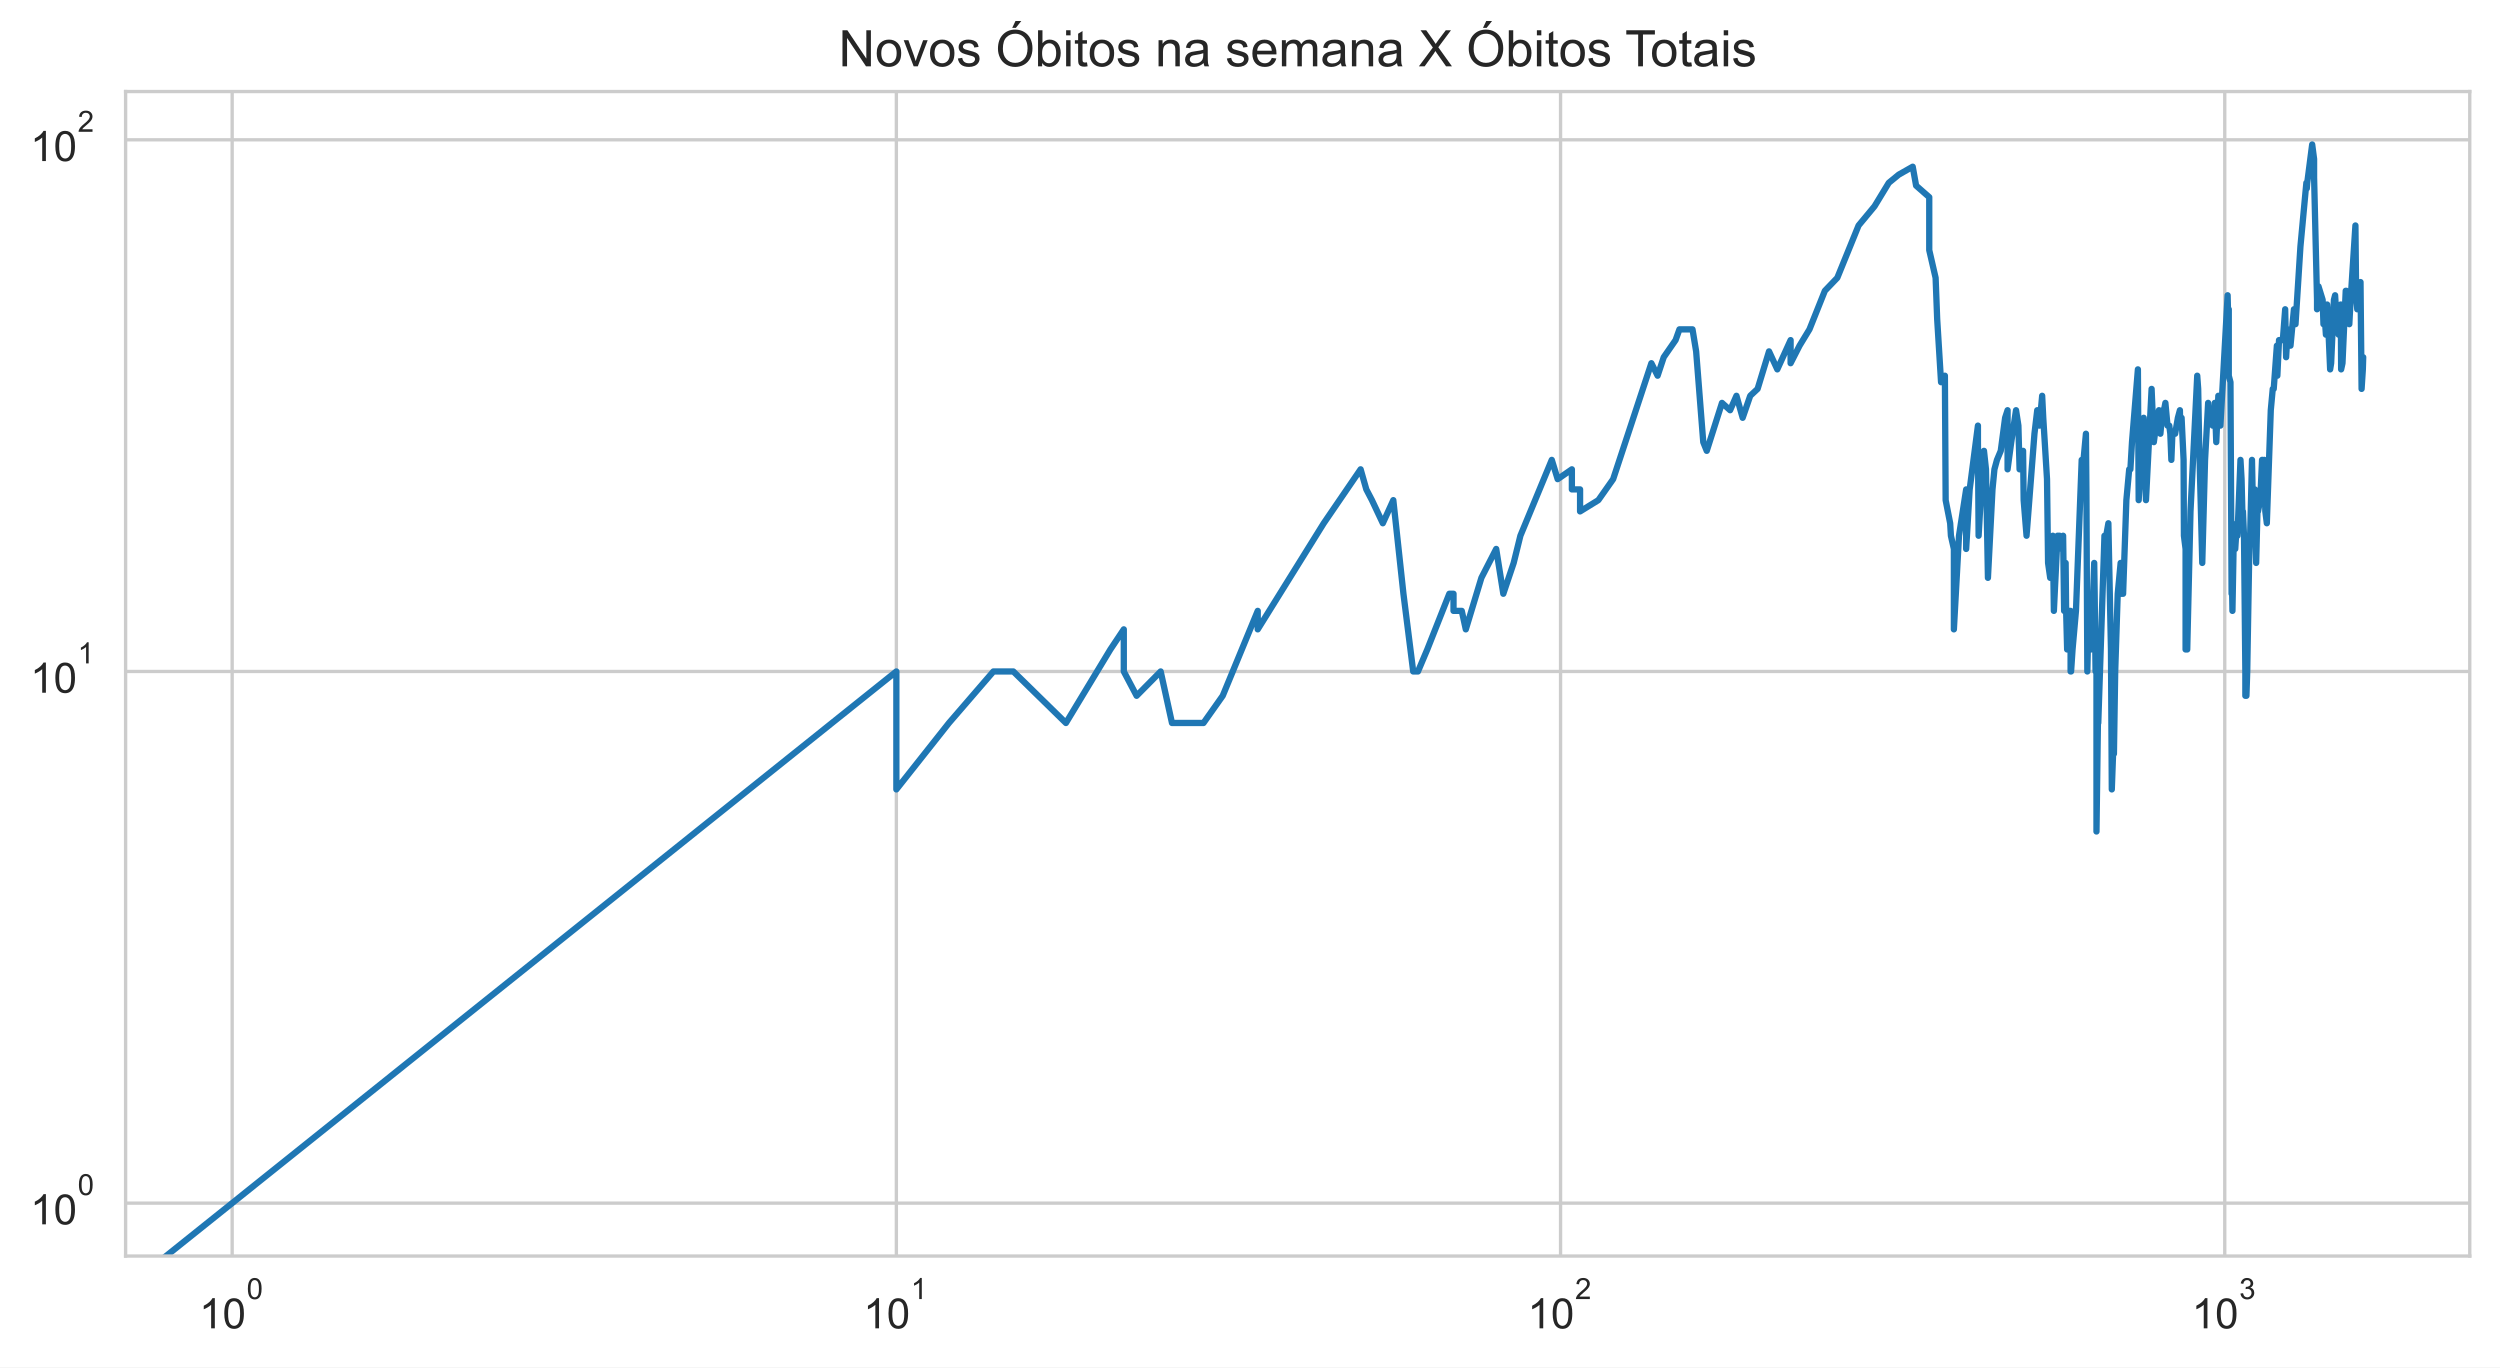
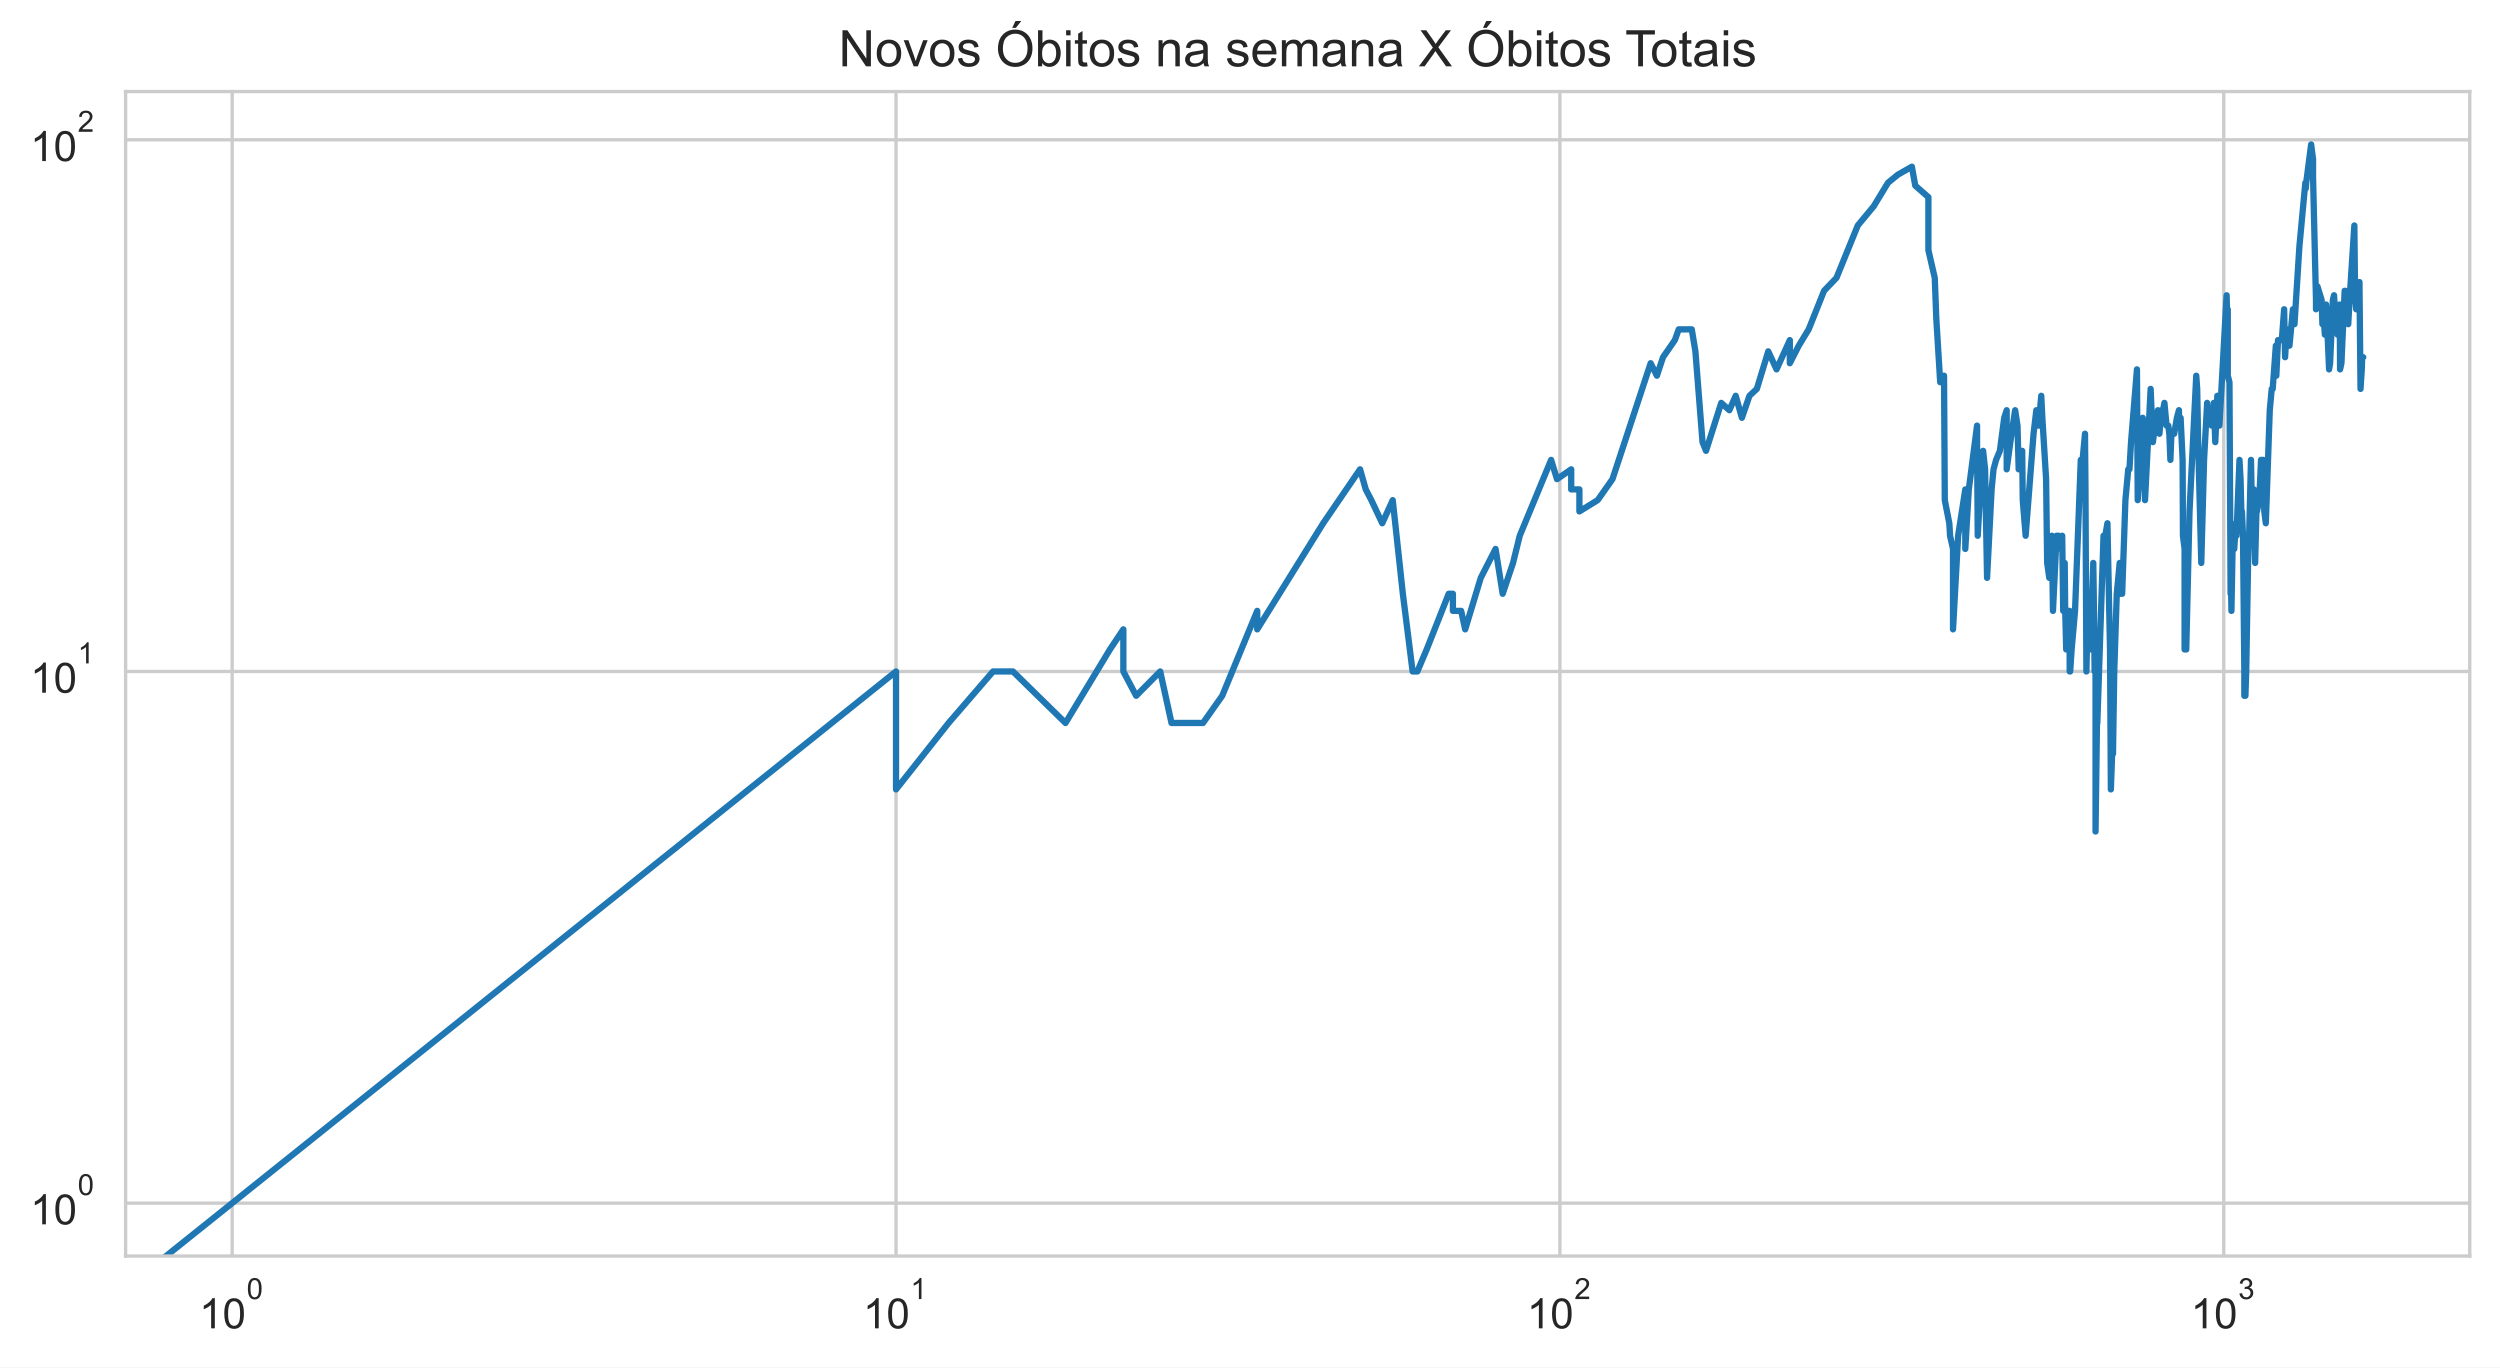
<svg xmlns="http://www.w3.org/2000/svg" xmlns:xlink="http://www.w3.org/1999/xlink" height="325.489pt" version="1.1" viewBox="0 0 595.1 325.489" width="595.1pt">
  <defs>
    <style type="text/css">*{stroke-linecap:butt;stroke-linejoin:round;}</style>
  </defs>
  <g id="figure_1">
    <g id="patch_1">
      <path d="M 0 325.489  L 595.1 325.489  L 595.1 0  L 0 0  z " style="fill:#ffffff;" />
    </g>
    <g id="axes_1">
      <g id="patch_2">
        <path d="M 29.9 298.989  L 587.9 298.989  L 587.9 21.789  L 29.9 21.789  z " style="fill:#ffffff;" />
      </g>
      <g id="matplotlib.axis_1">
        <g id="xtick_1">
          <g id="line2d_1">
-             <path clip-path="url(#p0191dea0ef)" d="M 55.264 298.989  L 55.264 21.789  " style="fill:none;stroke:#cccccc;stroke-linecap:round;stroke-width:0.8;" />
+             <path clip-path="url(#ped94d656ad)" d="M 55.264 298.989  L 55.264 21.789  " style="fill:none;stroke:#cccccc;stroke-linecap:round;stroke-width:0.8;" />
          </g>
          <g id="text_1">
            <g style="fill:#262626;" transform="translate(47.41364 316.3019)scale(0.1 -0.1)">
              <defs>
                <path d="M 2384 0  L 1822 0  L 1822 3584  Q 1619 3391 1289 3197  Q 959 3003 697 2906  L 697 3450  Q 1169 3672 1522 3987  Q 1875 4303 2022 4600  L 2384 4600  L 2384 0  z " id="ArialMT-31" transform="scale(0.015625)" />
                <path d="M 266 2259  Q 266 3072 433 3567  Q 600 4063 929 4331  Q 1259 4600 1759 4600  Q 2128 4600 2406 4451  Q 2684 4303 2865 4023  Q 3047 3744 3150 3342  Q 3253 2941 3253 2259  Q 3253 1453 3087 958  Q 2922 463 2592 192  Q 2263 -78 1759 -78  Q 1097 -78 719 397  Q 266 969 266 2259  z M 844 2259  Q 844 1131 1108 757  Q 1372 384 1759 384  Q 2147 384 2411 759  Q 2675 1134 2675 2259  Q 2675 3391 2411 3762  Q 2147 4134 1753 4134  Q 1366 4134 1134 3806  Q 844 3388 844 2259  z " id="ArialMT-30" transform="scale(0.015625)" />
              </defs>
              <use transform="translate(0 0.99375)" xlink:href="#ArialMT-31" />
              <use transform="translate(55.61523 0.99375)" xlink:href="#ArialMT-30" />
              <use transform="translate(112.9728 70.6875)scale(0.7)" xlink:href="#ArialMT-30" />
            </g>
          </g>
        </g>
        <g id="xtick_2">
          <g id="line2d_2">
-             <path clip-path="url(#p0191dea0ef)" d="M 213.369 298.989  L 213.369 21.789  " style="fill:none;stroke:#cccccc;stroke-linecap:round;stroke-width:0.8;" />
+             <path clip-path="url(#ped94d656ad)" d="M 213.29 298.989  L 213.29 21.789  " style="fill:none;stroke:#cccccc;stroke-linecap:round;stroke-width:0.8;" />
          </g>
          <g id="text_2">
-             <g style="fill:#262626;" transform="translate(205.5193 316.3019)scale(0.1 -0.1)">
+             <g style="fill:#262626;" transform="translate(205.44 316.3019)scale(0.1 -0.1)">
              <use transform="translate(0 0.99375)" xlink:href="#ArialMT-31" />
              <use transform="translate(55.61523 0.99375)" xlink:href="#ArialMT-30" />
              <use transform="translate(112.9728 70.6875)scale(0.7)" xlink:href="#ArialMT-31" />
            </g>
          </g>
        </g>
        <g id="xtick_3">
          <g id="line2d_3">
-             <path clip-path="url(#p0191dea0ef)" d="M 371.475 298.989  L 371.475 21.789  " style="fill:none;stroke:#cccccc;stroke-linecap:round;stroke-width:0.8;" />
+             <path clip-path="url(#ped94d656ad)" d="M 371.316 298.989  L 371.316 21.789  " style="fill:none;stroke:#cccccc;stroke-linecap:round;stroke-width:0.8;" />
          </g>
          <g id="text_3">
-             <g style="fill:#262626;" transform="translate(363.625 316.3019)scale(0.1 -0.1)">
+             <g style="fill:#262626;" transform="translate(363.4664 316.3019)scale(0.1 -0.1)">
              <defs>
                <path d="M 3222 541  L 3222 0  L 194 0  Q 188 203 259 391  Q 375 700 629 1000  Q 884 1300 1366 1694  Q 2113 2306 2375 2664  Q 2638 3022 2638 3341  Q 2638 3675 2398 3904  Q 2159 4134 1775 4134  Q 1369 4134 1125 3890  Q 881 3647 878 3216  L 300 3275  Q 359 3922 746 4261  Q 1134 4600 1788 4600  Q 2447 4600 2831 4234  Q 3216 3869 3216 3328  Q 3216 3053 3103 2787  Q 2991 2522 2730 2228  Q 2469 1934 1863 1422  Q 1356 997 1212 845  Q 1069 694 975 541  L 3222 541  z " id="ArialMT-32" transform="scale(0.015625)" />
              </defs>
              <use transform="translate(0 0.99375)" xlink:href="#ArialMT-31" />
              <use transform="translate(55.61523 0.99375)" xlink:href="#ArialMT-30" />
              <use transform="translate(112.9728 70.6875)scale(0.7)" xlink:href="#ArialMT-32" />
            </g>
          </g>
        </g>
        <g id="xtick_4">
          <g id="line2d_4">
-             <path clip-path="url(#p0191dea0ef)" d="M 529.581 298.989  L 529.581 21.789  " style="fill:none;stroke:#cccccc;stroke-linecap:round;stroke-width:0.8;" />
+             <path clip-path="url(#ped94d656ad)" d="M 529.343 298.989  L 529.343 21.789  " style="fill:none;stroke:#cccccc;stroke-linecap:round;stroke-width:0.8;" />
          </g>
          <g id="text_4">
-             <g style="fill:#262626;" transform="translate(521.7306 316.3019)scale(0.1 -0.1)">
+             <g style="fill:#262626;" transform="translate(521.4928 316.3019)scale(0.1 -0.1)">
              <defs>
                <path d="M 269 1209  L 831 1284  Q 928 806 1161 595  Q 1394 384 1728 384  Q 2125 384 2398 659  Q 2672 934 2672 1341  Q 2672 1728 2419 1979  Q 2166 2231 1775 2231  Q 1616 2231 1378 2169  L 1441 2663  Q 1497 2656 1531 2656  Q 1891 2656 2178 2843  Q 2466 3031 2466 3422  Q 2466 3731 2256 3934  Q 2047 4138 1716 4138  Q 1388 4138 1169 3931  Q 950 3725 888 3313  L 325 3413  Q 428 3978 793 4289  Q 1159 4600 1703 4600  Q 2078 4600 2393 4439  Q 2709 4278 2876 4000  Q 3044 3722 3044 3409  Q 3044 3113 2884 2869  Q 2725 2625 2413 2481  Q 2819 2388 3044 2092  Q 3269 1797 3269 1353  Q 3269 753 2831 336  Q 2394 -81 1725 -81  Q 1122 -81 723 278  Q 325 638 269 1209  z " id="ArialMT-33" transform="scale(0.015625)" />
              </defs>
              <use transform="translate(0 0.99375)" xlink:href="#ArialMT-31" />
              <use transform="translate(55.61523 0.99375)" xlink:href="#ArialMT-30" />
              <use transform="translate(112.9728 70.6875)scale(0.7)" xlink:href="#ArialMT-33" />
            </g>
          </g>
        </g>
        <g id="xtick_5" />
        <g id="xtick_6" />
        <g id="xtick_7" />
        <g id="xtick_8" />
        <g id="xtick_9" />
        <g id="xtick_10" />
        <g id="xtick_11" />
        <g id="xtick_12" />
        <g id="xtick_13" />
        <g id="xtick_14" />
        <g id="xtick_15" />
        <g id="xtick_16" />
        <g id="xtick_17" />
        <g id="xtick_18" />
        <g id="xtick_19" />
        <g id="xtick_20" />
        <g id="xtick_21" />
        <g id="xtick_22" />
        <g id="xtick_23" />
        <g id="xtick_24" />
        <g id="xtick_25" />
        <g id="xtick_26" />
        <g id="xtick_27" />
        <g id="xtick_28" />
        <g id="xtick_29" />
        <g id="xtick_30" />
        <g id="xtick_31" />
        <g id="xtick_32" />
      </g>
      <g id="matplotlib.axis_2">
        <g id="ytick_1">
          <g id="line2d_5">
-             <path clip-path="url(#p0191dea0ef)" d="M 29.9 286.389  L 587.9 286.389  " style="fill:none;stroke:#cccccc;stroke-linecap:round;stroke-width:0.8;" />
+             <path clip-path="url(#ped94d656ad)" d="M 29.9 286.389  L 587.9 286.389  " style="fill:none;stroke:#cccccc;stroke-linecap:round;stroke-width:0.8;" />
          </g>
          <g id="text_5">
            <g style="fill:#262626;" transform="translate(7.2 291.5456)scale(0.1 -0.1)">
              <use transform="translate(0 0.99375)" xlink:href="#ArialMT-31" />
              <use transform="translate(55.61523 0.99375)" xlink:href="#ArialMT-30" />
              <use transform="translate(112.9728 70.6875)scale(0.7)" xlink:href="#ArialMT-30" />
            </g>
          </g>
        </g>
        <g id="ytick_2">
          <g id="line2d_6">
-             <path clip-path="url(#p0191dea0ef)" d="M 29.9 159.834  L 587.9 159.834  " style="fill:none;stroke:#cccccc;stroke-linecap:round;stroke-width:0.8;" />
+             <path clip-path="url(#ped94d656ad)" d="M 29.9 159.834  L 587.9 159.834  " style="fill:none;stroke:#cccccc;stroke-linecap:round;stroke-width:0.8;" />
          </g>
          <g id="text_6">
            <g style="fill:#262626;" transform="translate(7.2 164.9904)scale(0.1 -0.1)">
              <use transform="translate(0 0.99375)" xlink:href="#ArialMT-31" />
              <use transform="translate(55.61523 0.99375)" xlink:href="#ArialMT-30" />
              <use transform="translate(112.9728 70.6875)scale(0.7)" xlink:href="#ArialMT-31" />
            </g>
          </g>
        </g>
        <g id="ytick_3">
          <g id="line2d_7">
-             <path clip-path="url(#p0191dea0ef)" d="M 29.9 33.279  L 587.9 33.279  " style="fill:none;stroke:#cccccc;stroke-linecap:round;stroke-width:0.8;" />
+             <path clip-path="url(#ped94d656ad)" d="M 29.9 33.279  L 587.9 33.279  " style="fill:none;stroke:#cccccc;stroke-linecap:round;stroke-width:0.8;" />
          </g>
          <g id="text_7">
            <g style="fill:#262626;" transform="translate(7.2 38.43524)scale(0.1 -0.1)">
              <use transform="translate(0 0.99375)" xlink:href="#ArialMT-31" />
              <use transform="translate(55.61523 0.99375)" xlink:href="#ArialMT-30" />
              <use transform="translate(112.9728 70.6875)scale(0.7)" xlink:href="#ArialMT-32" />
            </g>
          </g>
        </g>
        <g id="ytick_4" />
        <g id="ytick_5" />
        <g id="ytick_6" />
        <g id="ytick_7" />
        <g id="ytick_8" />
        <g id="ytick_9" />
        <g id="ytick_10" />
        <g id="ytick_11" />
        <g id="ytick_12" />
        <g id="ytick_13" />
        <g id="ytick_14" />
        <g id="ytick_15" />
        <g id="ytick_16" />
        <g id="ytick_17" />
        <g id="ytick_18" />
        <g id="ytick_19" />
        <g id="ytick_20" />
        <g id="ytick_21" />
      </g>
      <g id="line2d_8">
-         <path clip-path="url(#p0191dea0ef)" d="M 5.167 326.489  L 213.369 159.834  L 213.369 187.91  L 225.888 172.099  L 236.473 159.834  L 236.473 159.834  L 241.21 159.834  L 253.729 172.099  L 264.314 154.596  L 267.508 149.813  L 267.508 159.834  L 270.561 165.625  L 270.561 165.625  L 276.286 159.834  L 278.979 172.099  L 286.477 172.099  L 291.056 165.625  L 299.39 145.414  L 299.39 149.813  L 299.39 149.813  L 315.103 124.556  L 323.88 111.716  L 325.24 116.499  L 326.573 119.056  L 329.165 124.556  L 331.662 119.056  L 334.072 141.341  L 336.399 159.834  L 337.534 159.834  L 339.75 154.596  L 344.994 141.341  L 345.996 141.341  L 345.996 145.414  L 347.958 145.414  L 348.918 149.813  L 352.631 137.549  L 356.153 130.67  L 357.848 141.341  L 360.316 134.002  L 361.913 127.528  L 369.383 109.473  L 370.785 114.056  L 374.168 111.716  L 374.168 116.499  L 376.121 116.499  L 376.121 121.737  L 380.472 119.056  L 383.994 114.056  L 393.091 86.46  L 394.579 89.431  L 396.034 85.032  L 398.857 80.959  L 399.772 78.402  L 402.884 78.402  L 403.747 83.64  L 405.443 105.243  L 406.275 107.317  L 409.901 95.905  L 411.835 97.65  L 413.344 94.214  L 414.821 99.452  L 416.623 94.214  L 418.379 92.573  L 421.099 83.64  L 423.07 87.925  L 426.235 80.959  L 426.235 86.46  L 428.367 82.283  L 430.725 78.402  L 434.392 69.22  L 437.348 66.137  L 442.418 53.673  L 446.22 49.091  L 446.22 49.091  L 449.604 43.52  L 451.983 41.569  L 455.303 39.684  L 456.108 44.186  L 459.239 46.935  L 459.239 59.553  L 459.239 59.553  L 460.752 66.137  L 461.125 75.959  L 462.049 90.98  L 462.961 89.431  L 463.142 119.056  L 463.142 119.056  L 464.218 124.556  L 464.395 127.528  L 465.101 130.67  L 465.101 149.813  L 466.32 127.528  L 466.32 127.528  L 468.024 116.499  L 468.024 130.67  L 468.86 116.499  L 470.827 101.315  L 470.827 105.243  L 470.827 105.243  L 470.988 127.528  L 471.47 119.056  L 472.266 107.317  L 472.739 111.716  L 473.208 137.549  L 474.292 116.499  L 474.292 116.499  L 474.752 111.716  L 475.359 109.473  L 476.261 107.317  L 477.298 99.452  L 477.883 97.65  L 477.883 111.716  L 477.883 111.716  L 478.753 105.243  L 479.895 97.65  L 480.459 101.315  L 480.739 111.716  L 481.435 109.473  L 481.435 109.473  L 481.573 107.317  L 481.711 119.056  L 482.397 127.528  L 484.282 103.244  L 484.943 97.65  L 485.467 99.452  L 485.467 99.452  L 485.467 101.315  L 486.116 94.214  L 486.375 99.452  L 487.271 114.056  L 487.524 134.002  L 487.524 134.002  L 488.029 137.549  L 488.655 127.528  L 488.904 145.414  L 489.768 127.528  L 489.768 127.528  L 490.256 127.528  L 490.742 130.67  L 491.103 127.528  L 491.343 145.414  L 491.702 134.002  L 491.821 145.414  L 492.059 154.596  L 492.649 145.414  L 492.649 149.813  L 492.884 145.414  L 492.884 159.834  L 493.001 159.834  L 493.351 154.596  L 494.161 145.414  L 495.527 109.473  L 495.753 109.473  L 495.753 109.473  L 495.753 111.716  L 496.535 103.244  L 496.646 116.499  L 496.867 159.834  L 496.867 159.834  L 497.088 149.813  L 497.746 154.596  L 497.964 149.813  L 498.506 134.002  L 498.614 141.341  L 498.829 159.834  L 499.044 159.834  L 499.044 197.931  L 499.471 165.625  L 499.471 172.099  L 500.945 127.528  L 501.257 130.67  L 501.257 130.67  L 501.361 127.528  L 501.877 124.556  L 502.491 154.596  L 502.694 187.91  L 502.998 179.438  L 503.2 179.438  L 503.502 159.834  L 504.102 141.341  L 504.795 134.002  L 504.795 141.341  L 504.893 141.341  L 505.383 141.341  L 506.16 119.056  L 506.833 111.716  L 507.119 111.716  L 507.119 111.716  L 507.499 105.243  L 508.905 87.925  L 509.091 119.056  L 509.091 119.056  L 510.283 99.452  L 510.827 119.056  L 512.167 92.573  L 512.167 92.573  L 512.696 105.243  L 513.482 99.452  L 513.914 97.65  L 514.259 103.244  L 514.772 97.65  L 514.772 99.452  L 514.772 99.452  L 515.45 95.905  L 515.954 101.315  L 516.372 101.315  L 516.621 103.244  L 516.869 109.473  L 517.117 103.244  L 517.772 103.244  L 518.421 99.452  L 518.904 97.65  L 518.984 101.315  L 519.304 99.452  L 519.781 109.473  L 519.86 127.528  L 520.255 130.67  L 520.255 154.596  L 520.255 154.596  L 520.647 154.596  L 521.424 121.737  L 523.029 89.431  L 523.029 89.431  L 523.256 92.573  L 523.481 105.243  L 524.227 134.002  L 524.892 109.473  L 524.892 109.473  L 525.624 95.905  L 525.696 99.452  L 526.491 97.65  L 526.706 101.315  L 527.205 95.905  L 527.205 95.905  L 527.56 105.243  L 528.053 94.214  L 528.543 101.315  L 530.264 70.288  L 530.4 75.959  L 530.535 73.62  L 530.535 73.62  L 530.535 89.431  L 530.94 90.98  L 531.209 141.341  L 531.343 141.341  L 531.41 145.414  L 531.41 145.414  L 531.677 130.67  L 532.075 130.67  L 532.471 124.556  L 532.603 124.556  L 532.603 127.528  L 532.603 127.528  L 533.322 109.473  L 533.582 114.056  L 533.84 124.556  L 533.905 121.737  L 533.905 121.737  L 534.162 127.528  L 534.483 159.834  L 534.483 165.625  L 534.483 165.625  L 534.738 165.625  L 534.929 159.834  L 535.372 134.002  L 535.624 127.528  L 536.063 109.473  L 536.063 109.473  L 536.25 119.056  L 536.746 116.499  L 536.932 119.056  L 537.055 134.002  L 537.055 134.002  L 537.362 121.737  L 537.485 121.737  L 538.033 119.056  L 538.457 109.473  L 538.578 109.473  L 538.578 109.473  L 538.698 116.499  L 538.998 109.473  L 539.237 121.737  L 539.594 124.556  L 540.537 97.65  L 541.004 92.573  L 541.236 92.573  L 541.985 82.283  L 542.1 89.431  L 542.499 80.959  L 543.403 80.959  L 543.962 73.62  L 544.185 85.032  L 544.572 78.402  L 544.793 80.959  L 544.793 82.283  L 545.231 82.283  L 546.047 73.62  L 546.424 77.167  L 547.596 58.673  L 549.007 43.52  L 549.111 44.861  L 549.214 43.52  L 550.39 34.389  L 550.845 37.862  L 550.845 42.211  L 551.547 71.376  L 551.547 73.62  L 551.895 68.173  L 552.88 71.376  L 553.076 77.167  L 553.173 74.777  L 553.416 75.959  L 553.658 79.665  L 553.948 72.486  L 554.14 75.959  L 554.666 87.925  L 554.904 86.46  L 555.566 71.376  L 555.847 70.288  L 556.268 77.167  L 556.685 79.665  L 557.192 72.486  L 557.284 87.925  L 557.604 86.46  L 558.376 69.22  L 558.512 69.22  L 558.602 70.288  L 559.005 70.288  L 559.229 77.167  L 559.54 71.376  L 560.685 53.673  L 560.859 70.288  L 561.12 73.62  L 561.379 72.486  L 561.896 67.146  L 562.153 92.573  L 562.451 87.925  L 562.536 85.032  L 562.536 85.032  " style="fill:none;stroke:#1f77b4;stroke-linecap:round;stroke-width:1.5;" />
+         <path clip-path="url(#ped94d656ad)" d="M 5.192 326.489  L 213.29 159.834  L 213.29 187.91  L 225.803 172.099  L 236.382 159.834  L 236.382 159.834  L 241.117 159.834  L 253.63 172.099  L 264.209 154.596  L 267.402 149.813  L 267.402 159.834  L 270.453 165.625  L 270.453 165.625  L 276.175 159.834  L 278.867 172.099  L 286.361 172.099  L 290.938 165.625  L 299.267 145.414  L 299.267 149.813  L 299.267 149.813  L 314.973 124.556  L 323.746 111.716  L 325.105 116.499  L 326.437 119.056  L 329.028 124.556  L 331.523 119.056  L 333.932 141.341  L 336.258 159.834  L 337.393 159.834  L 339.607 154.596  L 344.848 141.341  L 345.85 141.341  L 345.85 145.414  L 347.811 145.414  L 348.771 149.813  L 352.482 137.549  L 356.002 130.67  L 357.697 141.341  L 360.163 134.002  L 361.759 127.528  L 369.226 109.473  L 370.627 114.056  L 374.008 111.716  L 374.008 116.499  L 375.96 116.499  L 375.96 121.737  L 380.309 119.056  L 383.829 114.056  L 392.922 86.46  L 394.408 89.431  L 395.864 85.032  L 398.684 80.959  L 399.599 78.402  L 402.709 78.402  L 403.573 83.64  L 405.267 105.243  L 406.099 107.317  L 409.723 95.905  L 411.656 97.65  L 413.165 94.214  L 414.641 99.452  L 416.442 94.214  L 418.197 92.573  L 420.916 83.64  L 422.886 87.925  L 426.049 80.959  L 426.049 86.46  L 428.18 82.283  L 430.537 78.402  L 434.201 69.22  L 437.157 66.137  L 442.224 53.673  L 446.024 49.091  L 446.024 49.091  L 449.406 43.52  L 451.784 41.569  L 455.102 39.684  L 455.907 44.186  L 459.036 46.935  L 459.036 59.553  L 459.036 59.553  L 460.549 66.137  L 460.922 75.959  L 461.845 90.98  L 462.757 89.431  L 462.938 119.056  L 462.938 119.056  L 464.013 124.556  L 464.19 127.528  L 464.896 130.67  L 464.896 149.813  L 466.114 127.528  L 466.114 127.528  L 467.817 116.499  L 467.817 130.67  L 468.653 116.499  L 470.618 101.315  L 470.618 105.243  L 470.618 105.243  L 470.78 127.528  L 471.261 119.056  L 472.057 107.317  L 472.529 111.716  L 472.999 137.549  L 474.082 116.499  L 474.541 111.716  L 475.149 109.473  L 476.05 107.317  L 477.086 99.452  L 477.671 97.65  L 477.671 111.716  L 477.671 111.716  L 478.54 105.243  L 479.682 97.65  L 480.245 101.315  L 480.526 111.716  L 481.221 109.473  L 481.221 109.473  L 481.359 107.317  L 481.497 119.056  L 482.183 127.528  L 484.067 103.244  L 484.727 97.65  L 485.251 99.452  L 485.251 99.452  L 485.251 101.315  L 485.9 94.214  L 486.158 99.452  L 487.054 114.056  L 487.308 134.002  L 487.308 134.002  L 487.812 137.549  L 488.438 127.528  L 488.687 145.414  L 489.55 127.528  L 489.55 127.528  L 490.038 127.528  L 490.523 130.67  L 490.885 127.528  L 491.125 145.414  L 491.483 134.002  L 491.602 145.414  L 491.84 154.596  L 492.43 145.414  L 492.43 149.813  L 492.664 145.414  L 492.664 159.834  L 492.782 159.834  L 493.131 154.596  L 493.941 145.414  L 495.307 109.473  L 495.532 109.473  L 495.532 109.473  L 495.532 111.716  L 496.313 103.244  L 496.424 116.499  L 496.646 159.834  L 496.646 159.834  L 496.866 149.813  L 497.524 154.596  L 497.742 149.813  L 498.284 134.002  L 498.392 141.341  L 498.607 159.834  L 498.821 159.834  L 498.821 197.931  L 499.248 165.625  L 499.248 172.099  L 500.722 127.528  L 501.034 130.67  L 501.034 130.67  L 501.137 127.528  L 501.653 124.556  L 502.267 154.596  L 502.47 187.91  L 502.774 179.438  L 502.976 179.438  L 503.277 159.834  L 503.877 141.341  L 504.569 134.002  L 504.569 141.341  L 504.668 141.341  L 505.158 141.341  L 505.934 119.056  L 506.607 111.716  L 506.893 111.716  L 506.893 111.716  L 507.273 105.243  L 508.678 87.925  L 508.863 119.056  L 508.863 119.056  L 510.055 99.452  L 510.598 119.056  L 511.938 92.573  L 511.938 92.573  L 512.467 105.243  L 513.252 99.452  L 513.684 97.65  L 514.028 103.244  L 514.541 97.65  L 514.541 99.452  L 514.541 99.452  L 515.219 95.905  L 515.723 101.315  L 516.14 101.315  L 516.389 103.244  L 516.638 109.473  L 516.885 103.244  L 517.54 103.244  L 518.189 99.452  L 518.672 97.65  L 518.752 101.315  L 519.072 99.452  L 519.548 109.473  L 519.627 127.528  L 520.021 130.67  L 520.021 154.596  L 520.021 154.596  L 520.413 154.596  L 521.191 121.737  L 522.795 89.431  L 522.795 89.431  L 523.021 92.573  L 523.246 105.243  L 523.992 134.002  L 524.657 109.473  L 524.657 109.473  L 525.388 95.905  L 525.46 99.452  L 526.255 97.65  L 526.47 101.315  L 526.969 95.905  L 526.969 95.905  L 527.323 105.243  L 527.816 94.214  L 528.306 101.315  L 530.026 70.288  L 530.161 75.959  L 530.297 73.62  L 530.297 73.62  L 530.297 89.431  L 530.702 90.98  L 530.97 141.341  L 531.104 141.341  L 531.171 145.414  L 531.171 145.414  L 531.438 130.67  L 531.836 130.67  L 532.232 124.556  L 532.364 124.556  L 532.364 127.528  L 532.364 127.528  L 533.082 109.473  L 533.342 114.056  L 533.6 124.556  L 533.665 121.737  L 533.665 121.737  L 533.922 127.528  L 534.242 159.834  L 534.242 165.625  L 534.242 165.625  L 534.497 165.625  L 534.688 159.834  L 535.131 134.002  L 535.383 127.528  L 535.822 109.473  L 535.822 109.473  L 536.009 119.056  L 536.505 116.499  L 536.69 119.056  L 536.813 134.002  L 536.813 134.002  L 537.121 121.737  L 537.243 121.737  L 537.791 119.056  L 538.215 109.473  L 538.335 109.473  L 538.335 109.473  L 538.456 116.499  L 538.755 109.473  L 538.994 121.737  L 539.351 124.556  L 540.294 97.65  L 540.76 92.573  L 540.992 92.573  L 541.741 82.283  L 541.856 89.431  L 542.255 80.959  L 543.158 80.959  L 543.717 73.62  L 543.94 85.032  L 544.327 78.402  L 544.547 80.959  L 544.547 82.283  L 544.986 82.283  L 545.801 73.62  L 546.177 77.167  L 547.349 58.673  L 548.76 43.52  L 548.863 44.861  L 548.966 43.52  L 550.142 34.389  L 550.597 37.862  L 550.597 42.211  L 551.298 71.376  L 551.298 73.62  L 551.646 68.173  L 552.631 71.376  L 552.826 77.167  L 552.923 74.777  L 553.166 75.959  L 553.408 79.665  L 553.698 72.486  L 553.89 75.959  L 554.416 87.925  L 554.654 86.46  L 555.315 71.376  L 555.596 70.288  L 556.016 77.167  L 556.434 79.665  L 556.941 72.486  L 557.032 87.925  L 557.353 86.46  L 558.124 69.22  L 558.259 69.22  L 558.349 70.288  L 558.753 70.288  L 558.976 77.167  L 559.287 71.376  L 560.431 53.673  L 560.605 70.288  L 560.866 73.62  L 561.126 72.486  L 561.642 67.146  L 561.899 92.573  L 562.197 87.925  L 562.282 85.032  L 562.536 85.032  L 562.536 85.032  " style="fill:none;stroke:#1f77b4;stroke-linecap:round;stroke-width:1.5;" />
      </g>
      <g id="patch_3">
        <path d="M 29.9 298.989  L 29.9 21.789  " style="fill:none;stroke:#cccccc;stroke-linecap:square;stroke-linejoin:miter;stroke-width:0.8;" />
      </g>
      <g id="patch_4">
        <path d="M 587.9 298.989  L 587.9 21.789  " style="fill:none;stroke:#cccccc;stroke-linecap:square;stroke-linejoin:miter;stroke-width:0.8;" />
      </g>
      <g id="patch_5">
        <path d="M 29.9 298.989  L 587.9 298.989  " style="fill:none;stroke:#cccccc;stroke-linecap:square;stroke-linejoin:miter;stroke-width:0.8;" />
      </g>
      <g id="patch_6">
        <path d="M 29.9 21.789  L 587.9 21.789  " style="fill:none;stroke:#cccccc;stroke-linecap:square;stroke-linejoin:miter;stroke-width:0.8;" />
      </g>
      <g id="text_8">
        <g style="fill:#262626;" transform="translate(199.6278 15.78937)scale(0.12 -0.12)">
          <defs>
            <path d="M 488 0  L 488 4581  L 1109 4581  L 3516 984  L 3516 4581  L 4097 4581  L 4097 0  L 3475 0  L 1069 3600  L 1069 0  L 488 0  z " id="ArialMT-4e" transform="scale(0.015625)" />
            <path d="M 213 1659  Q 213 2581 725 3025  Q 1153 3394 1769 3394  Q 2453 3394 2887 2945  Q 3322 2497 3322 1706  Q 3322 1066 3130 698  Q 2938 331 2570 128  Q 2203 -75 1769 -75  Q 1072 -75 642 372  Q 213 819 213 1659  z M 791 1659  Q 791 1022 1069 705  Q 1347 388 1769 388  Q 2188 388 2466 706  Q 2744 1025 2744 1678  Q 2744 2294 2464 2611  Q 2184 2928 1769 2928  Q 1347 2928 1069 2612  Q 791 2297 791 1659  z " id="ArialMT-6f" transform="scale(0.015625)" />
            <path d="M 1344 0  L 81 3319  L 675 3319  L 1388 1331  Q 1503 1009 1600 663  Q 1675 925 1809 1294  L 2547 3319  L 3125 3319  L 1869 0  L 1344 0  z " id="ArialMT-76" transform="scale(0.015625)" />
            <path d="M 197 991  L 753 1078  Q 800 744 1014 566  Q 1228 388 1613 388  Q 2000 388 2187 545  Q 2375 703 2375 916  Q 2375 1106 2209 1216  Q 2094 1291 1634 1406  Q 1016 1563 777 1677  Q 538 1791 414 1992  Q 291 2194 291 2438  Q 291 2659 392 2848  Q 494 3038 669 3163  Q 800 3259 1026 3326  Q 1253 3394 1513 3394  Q 1903 3394 2198 3281  Q 2494 3169 2634 2976  Q 2775 2784 2828 2463  L 2278 2388  Q 2241 2644 2061 2787  Q 1881 2931 1553 2931  Q 1166 2931 1000 2803  Q 834 2675 834 2503  Q 834 2394 903 2306  Q 972 2216 1119 2156  Q 1203 2125 1616 2013  Q 2213 1853 2448 1751  Q 2684 1650 2818 1456  Q 2953 1263 2953 975  Q 2953 694 2789 445  Q 2625 197 2315 61  Q 2006 -75 1616 -75  Q 969 -75 630 194  Q 291 463 197 991  z " id="ArialMT-73" transform="scale(0.015625)" />
            <path id="ArialMT-20" transform="scale(0.015625)" />
            <path d="M 309 2231  Q 309 3372 921 4017  Q 1534 4663 2503 4663  Q 3138 4663 3647 4359  Q 4156 4056 4423 3514  Q 4691 2972 4691 2284  Q 4691 1588 4409 1038  Q 4128 488 3612 205  Q 3097 -78 2500 -78  Q 1853 -78 1343 234  Q 834 547 571 1087  Q 309 1628 309 2231  z M 934 2222  Q 934 1394 1379 917  Q 1825 441 2497 441  Q 3181 441 3623 922  Q 4066 1403 4066 2288  Q 4066 2847 3877 3264  Q 3688 3681 3323 3911  Q 2959 4141 2506 4141  Q 1863 4141 1398 3698  Q 934 3256 934 2222  z M 2118 4883  L 2533 5758  L 3271 5758  L 2583 4883  L 2118 4883  z " id="ArialMT-d3" transform="scale(0.015625)" />
            <path d="M 941 0  L 419 0  L 419 4581  L 981 4581  L 981 2947  Q 1338 3394 1891 3394  Q 2197 3394 2470 3270  Q 2744 3147 2920 2923  Q 3097 2700 3197 2384  Q 3297 2069 3297 1709  Q 3297 856 2875 390  Q 2453 -75 1863 -75  Q 1275 -75 941 416  L 941 0  z M 934 1684  Q 934 1088 1097 822  Q 1363 388 1816 388  Q 2184 388 2453 708  Q 2722 1028 2722 1663  Q 2722 2313 2464 2622  Q 2206 2931 1841 2931  Q 1472 2931 1203 2611  Q 934 2291 934 1684  z " id="ArialMT-62" transform="scale(0.015625)" />
            <path d="M 425 3934  L 425 4581  L 988 4581  L 988 3934  L 425 3934  z M 425 0  L 425 3319  L 988 3319  L 988 0  L 425 0  z " id="ArialMT-69" transform="scale(0.015625)" />
            <path d="M 1650 503  L 1731 6  Q 1494 -44 1306 -44  Q 1000 -44 831 53  Q 663 150 594 308  Q 525 466 525 972  L 525 2881  L 113 2881  L 113 3319  L 525 3319  L 525 4141  L 1084 4478  L 1084 3319  L 1650 3319  L 1650 2881  L 1084 2881  L 1084 941  Q 1084 700 1114 631  Q 1144 563 1211 522  Q 1278 481 1403 481  Q 1497 481 1650 503  z " id="ArialMT-74" transform="scale(0.015625)" />
            <path d="M 422 0  L 422 3319  L 928 3319  L 928 2847  Q 1294 3394 1984 3394  Q 2284 3394 2536 3286  Q 2788 3178 2913 3003  Q 3038 2828 3088 2588  Q 3119 2431 3119 2041  L 3119 0  L 2556 0  L 2556 2019  Q 2556 2363 2490 2533  Q 2425 2703 2258 2804  Q 2091 2906 1866 2906  Q 1506 2906 1245 2678  Q 984 2450 984 1813  L 984 0  L 422 0  z " id="ArialMT-6e" transform="scale(0.015625)" />
            <path d="M 2588 409  Q 2275 144 1986 34  Q 1697 -75 1366 -75  Q 819 -75 525 192  Q 231 459 231 875  Q 231 1119 342 1320  Q 453 1522 633 1644  Q 813 1766 1038 1828  Q 1203 1872 1538 1913  Q 2219 1994 2541 2106  Q 2544 2222 2544 2253  Q 2544 2597 2384 2738  Q 2169 2928 1744 2928  Q 1347 2928 1158 2789  Q 969 2650 878 2297  L 328 2372  Q 403 2725 575 2942  Q 747 3159 1072 3276  Q 1397 3394 1825 3394  Q 2250 3394 2515 3294  Q 2781 3194 2906 3042  Q 3031 2891 3081 2659  Q 3109 2516 3109 2141  L 3109 1391  Q 3109 606 3145 398  Q 3181 191 3288 0  L 2700 0  Q 2613 175 2588 409  z M 2541 1666  Q 2234 1541 1622 1453  Q 1275 1403 1131 1340  Q 988 1278 909 1158  Q 831 1038 831 891  Q 831 666 1001 516  Q 1172 366 1500 366  Q 1825 366 2078 508  Q 2331 650 2450 897  Q 2541 1088 2541 1459  L 2541 1666  z " id="ArialMT-61" transform="scale(0.015625)" />
            <path d="M 2694 1069  L 3275 997  Q 3138 488 2766 206  Q 2394 -75 1816 -75  Q 1088 -75 661 373  Q 234 822 234 1631  Q 234 2469 665 2931  Q 1097 3394 1784 3394  Q 2450 3394 2872 2941  Q 3294 2488 3294 1666  Q 3294 1616 3291 1516  L 816 1516  Q 847 969 1125 678  Q 1403 388 1819 388  Q 2128 388 2347 550  Q 2566 713 2694 1069  z M 847 1978  L 2700 1978  Q 2663 2397 2488 2606  Q 2219 2931 1791 2931  Q 1403 2931 1139 2672  Q 875 2413 847 1978  z " id="ArialMT-65" transform="scale(0.015625)" />
            <path d="M 422 0  L 422 3319  L 925 3319  L 925 2853  Q 1081 3097 1340 3245  Q 1600 3394 1931 3394  Q 2300 3394 2536 3241  Q 2772 3088 2869 2813  Q 3263 3394 3894 3394  Q 4388 3394 4653 3120  Q 4919 2847 4919 2278  L 4919 0  L 4359 0  L 4359 2091  Q 4359 2428 4304 2576  Q 4250 2725 4106 2815  Q 3963 2906 3769 2906  Q 3419 2906 3187 2673  Q 2956 2441 2956 1928  L 2956 0  L 2394 0  L 2394 2156  Q 2394 2531 2256 2718  Q 2119 2906 1806 2906  Q 1569 2906 1367 2781  Q 1166 2656 1075 2415  Q 984 2175 984 1722  L 984 0  L 422 0  z " id="ArialMT-6d" transform="scale(0.015625)" />
            <path d="M 28 0  L 1800 2388  L 238 4581  L 959 4581  L 1791 3406  Q 2050 3041 2159 2844  Q 2313 3094 2522 3366  L 3444 4581  L 4103 4581  L 2494 2422  L 4228 0  L 3478 0  L 2325 1634  Q 2228 1775 2125 1941  Q 1972 1691 1906 1597  L 756 0  L 28 0  z " id="ArialMT-58" transform="scale(0.015625)" />
            <path d="M 1659 0  L 1659 4041  L 150 4041  L 150 4581  L 3781 4581  L 3781 4041  L 2266 4041  L 2266 0  L 1659 0  z " id="ArialMT-54" transform="scale(0.015625)" />
          </defs>
          <use xlink:href="#ArialMT-4e" />
          <use x="72.217" xlink:href="#ArialMT-6f" />
          <use x="127.832" xlink:href="#ArialMT-76" />
          <use x="177.832" xlink:href="#ArialMT-6f" />
          <use x="233.447" xlink:href="#ArialMT-73" />
          <use x="283.447" xlink:href="#ArialMT-20" />
          <use x="311.23" xlink:href="#ArialMT-d3" />
          <use x="389.014" xlink:href="#ArialMT-62" />
          <use x="444.629" xlink:href="#ArialMT-69" />
          <use x="466.846" xlink:href="#ArialMT-74" />
          <use x="494.629" xlink:href="#ArialMT-6f" />
          <use x="550.244" xlink:href="#ArialMT-73" />
          <use x="600.244" xlink:href="#ArialMT-20" />
          <use x="628.027" xlink:href="#ArialMT-6e" />
          <use x="683.643" xlink:href="#ArialMT-61" />
          <use x="739.258" xlink:href="#ArialMT-20" />
          <use x="767.041" xlink:href="#ArialMT-73" />
          <use x="817.041" xlink:href="#ArialMT-65" />
          <use x="872.656" xlink:href="#ArialMT-6d" />
          <use x="955.957" xlink:href="#ArialMT-61" />
          <use x="1011.572" xlink:href="#ArialMT-6e" />
          <use x="1067.188" xlink:href="#ArialMT-61" />
          <use x="1122.803" xlink:href="#ArialMT-20" />
          <use x="1150.586" xlink:href="#ArialMT-58" />
          <use x="1217.285" xlink:href="#ArialMT-20" />
          <use x="1245.068" xlink:href="#ArialMT-d3" />
          <use x="1322.852" xlink:href="#ArialMT-62" />
          <use x="1378.467" xlink:href="#ArialMT-69" />
          <use x="1400.684" xlink:href="#ArialMT-74" />
          <use x="1428.467" xlink:href="#ArialMT-6f" />
          <use x="1484.082" xlink:href="#ArialMT-73" />
          <use x="1534.082" xlink:href="#ArialMT-20" />
          <use x="1560.115" xlink:href="#ArialMT-54" />
          <use x="1610.074" xlink:href="#ArialMT-6f" />
          <use x="1665.689" xlink:href="#ArialMT-74" />
          <use x="1693.473" xlink:href="#ArialMT-61" />
          <use x="1749.088" xlink:href="#ArialMT-69" />
          <use x="1771.305" xlink:href="#ArialMT-73" />
        </g>
      </g>
    </g>
  </g>
  <defs>
-     <clipPath id="p0191dea0ef">
+     <clipPath id="ped94d656ad">
      <rect height="277.2" width="558" x="29.9" y="21.789" />
    </clipPath>
  </defs>
</svg>
